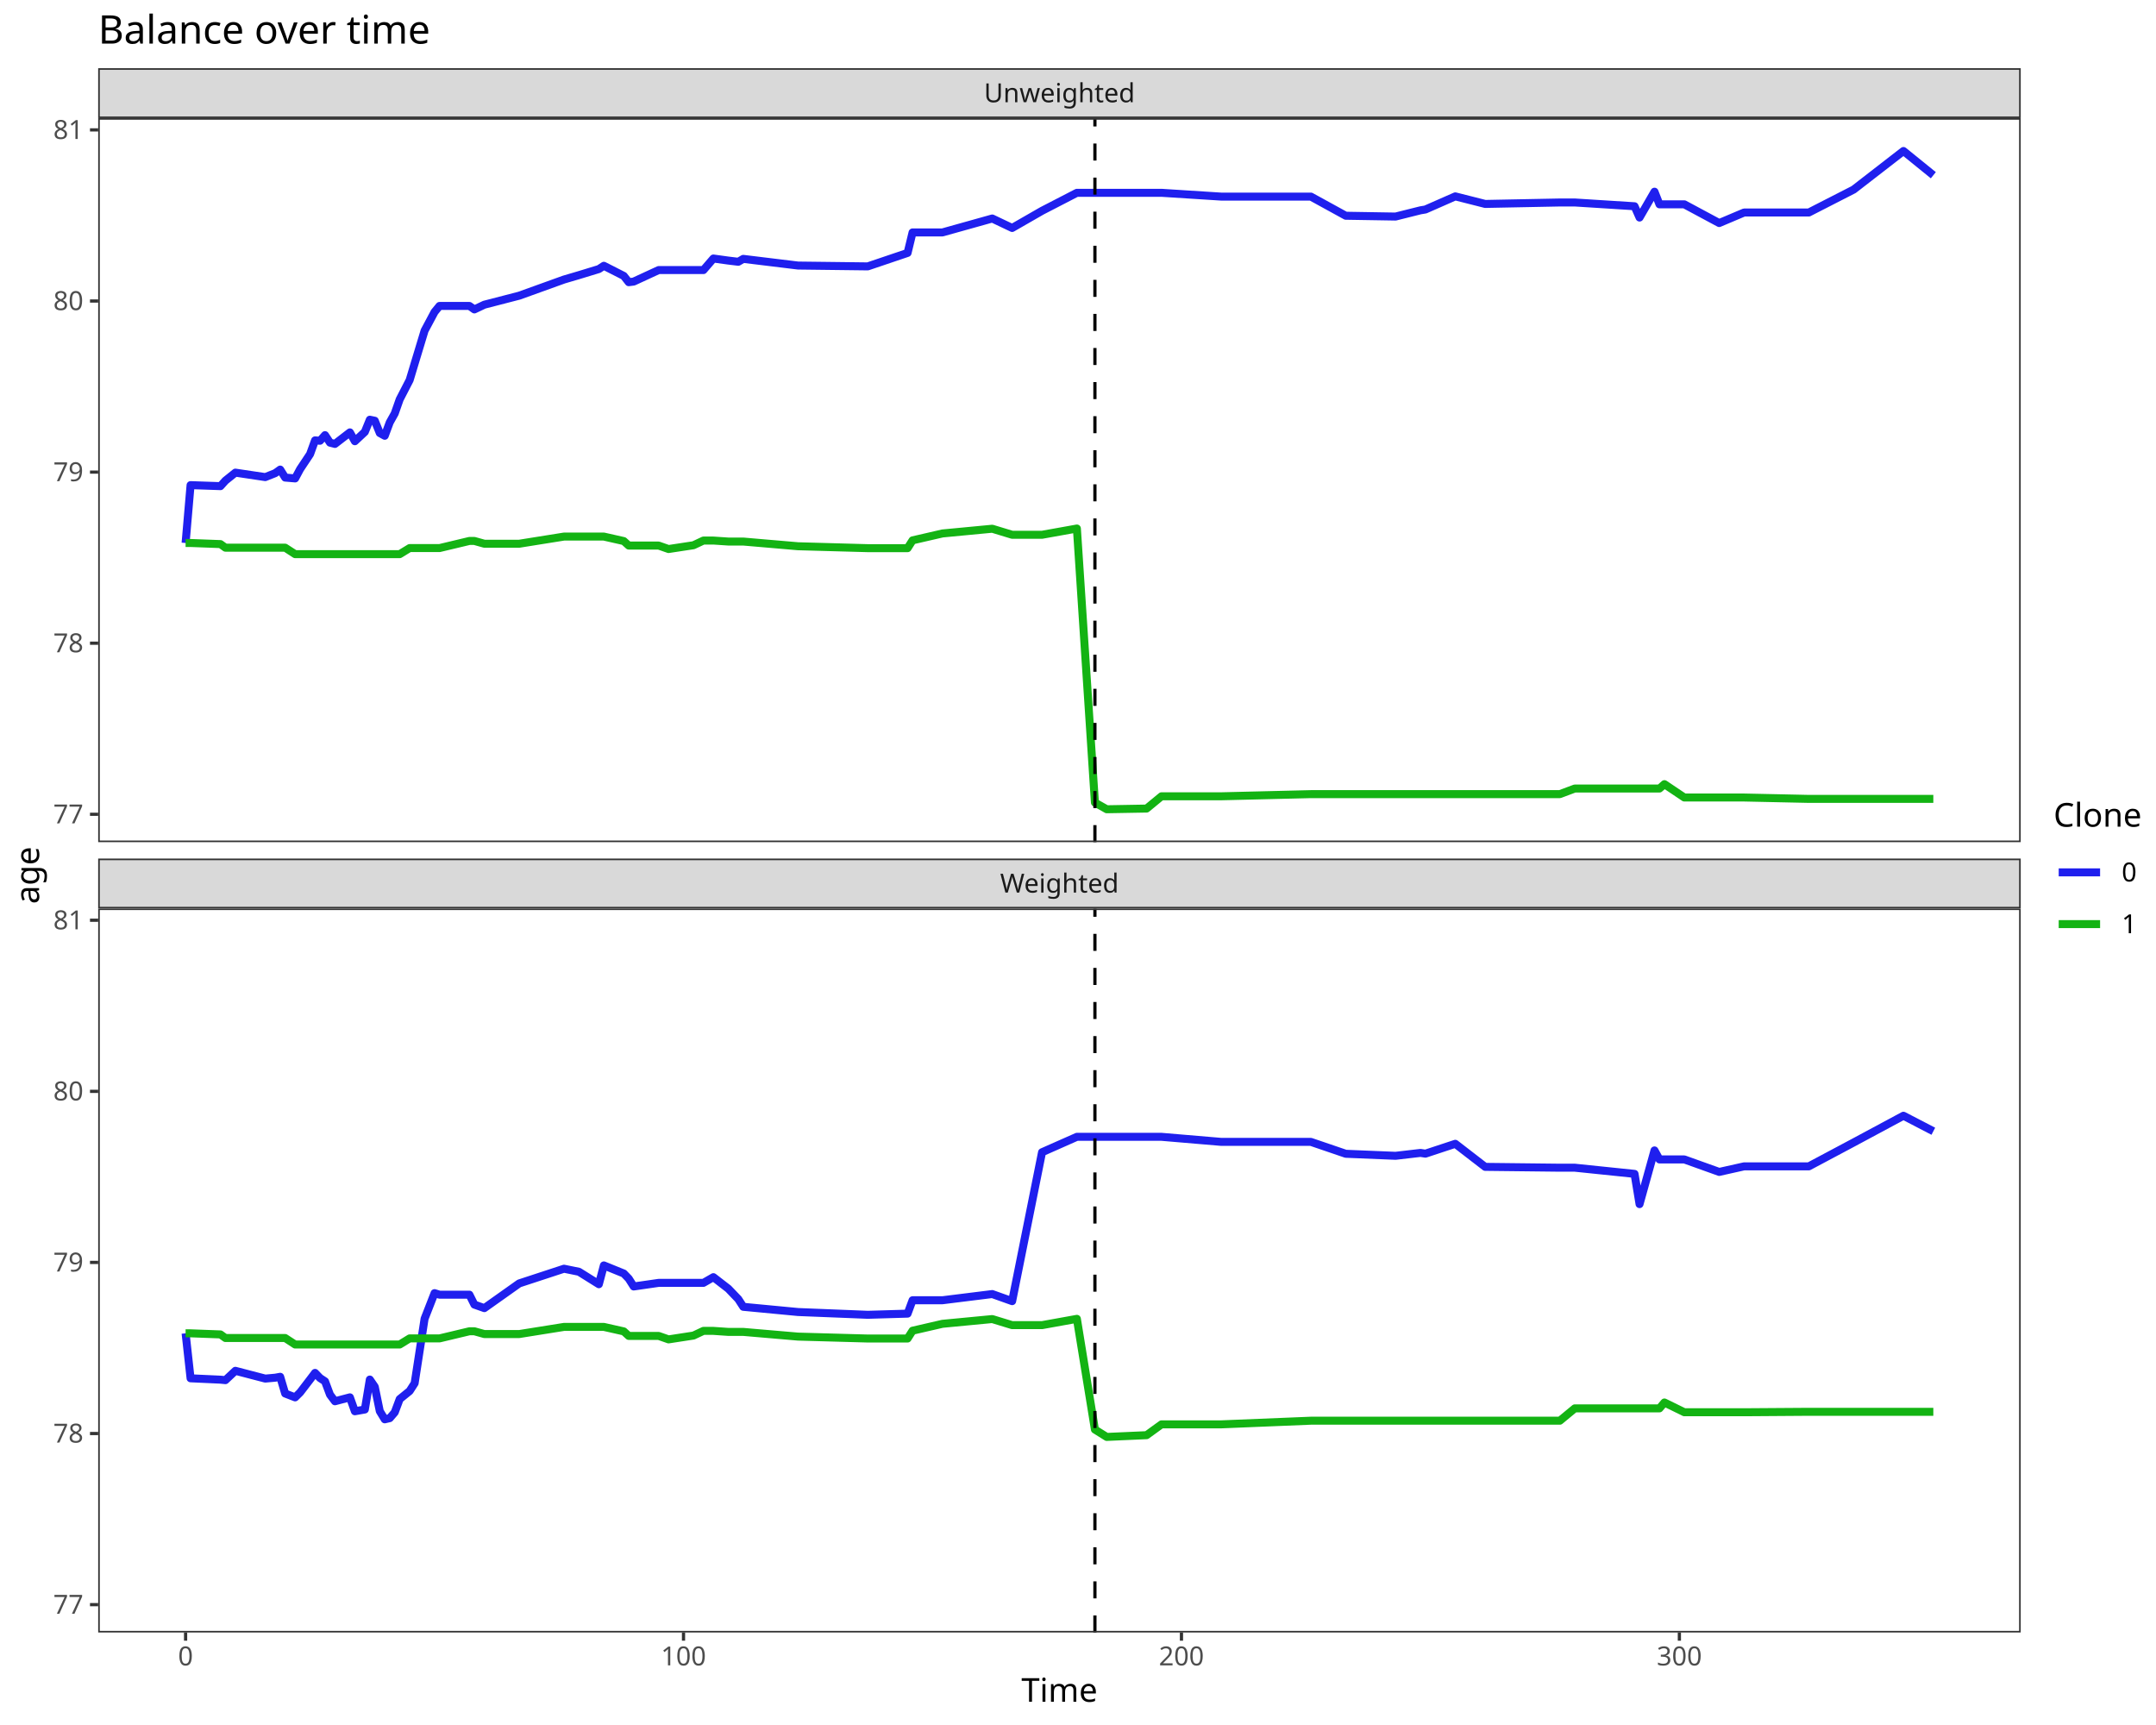
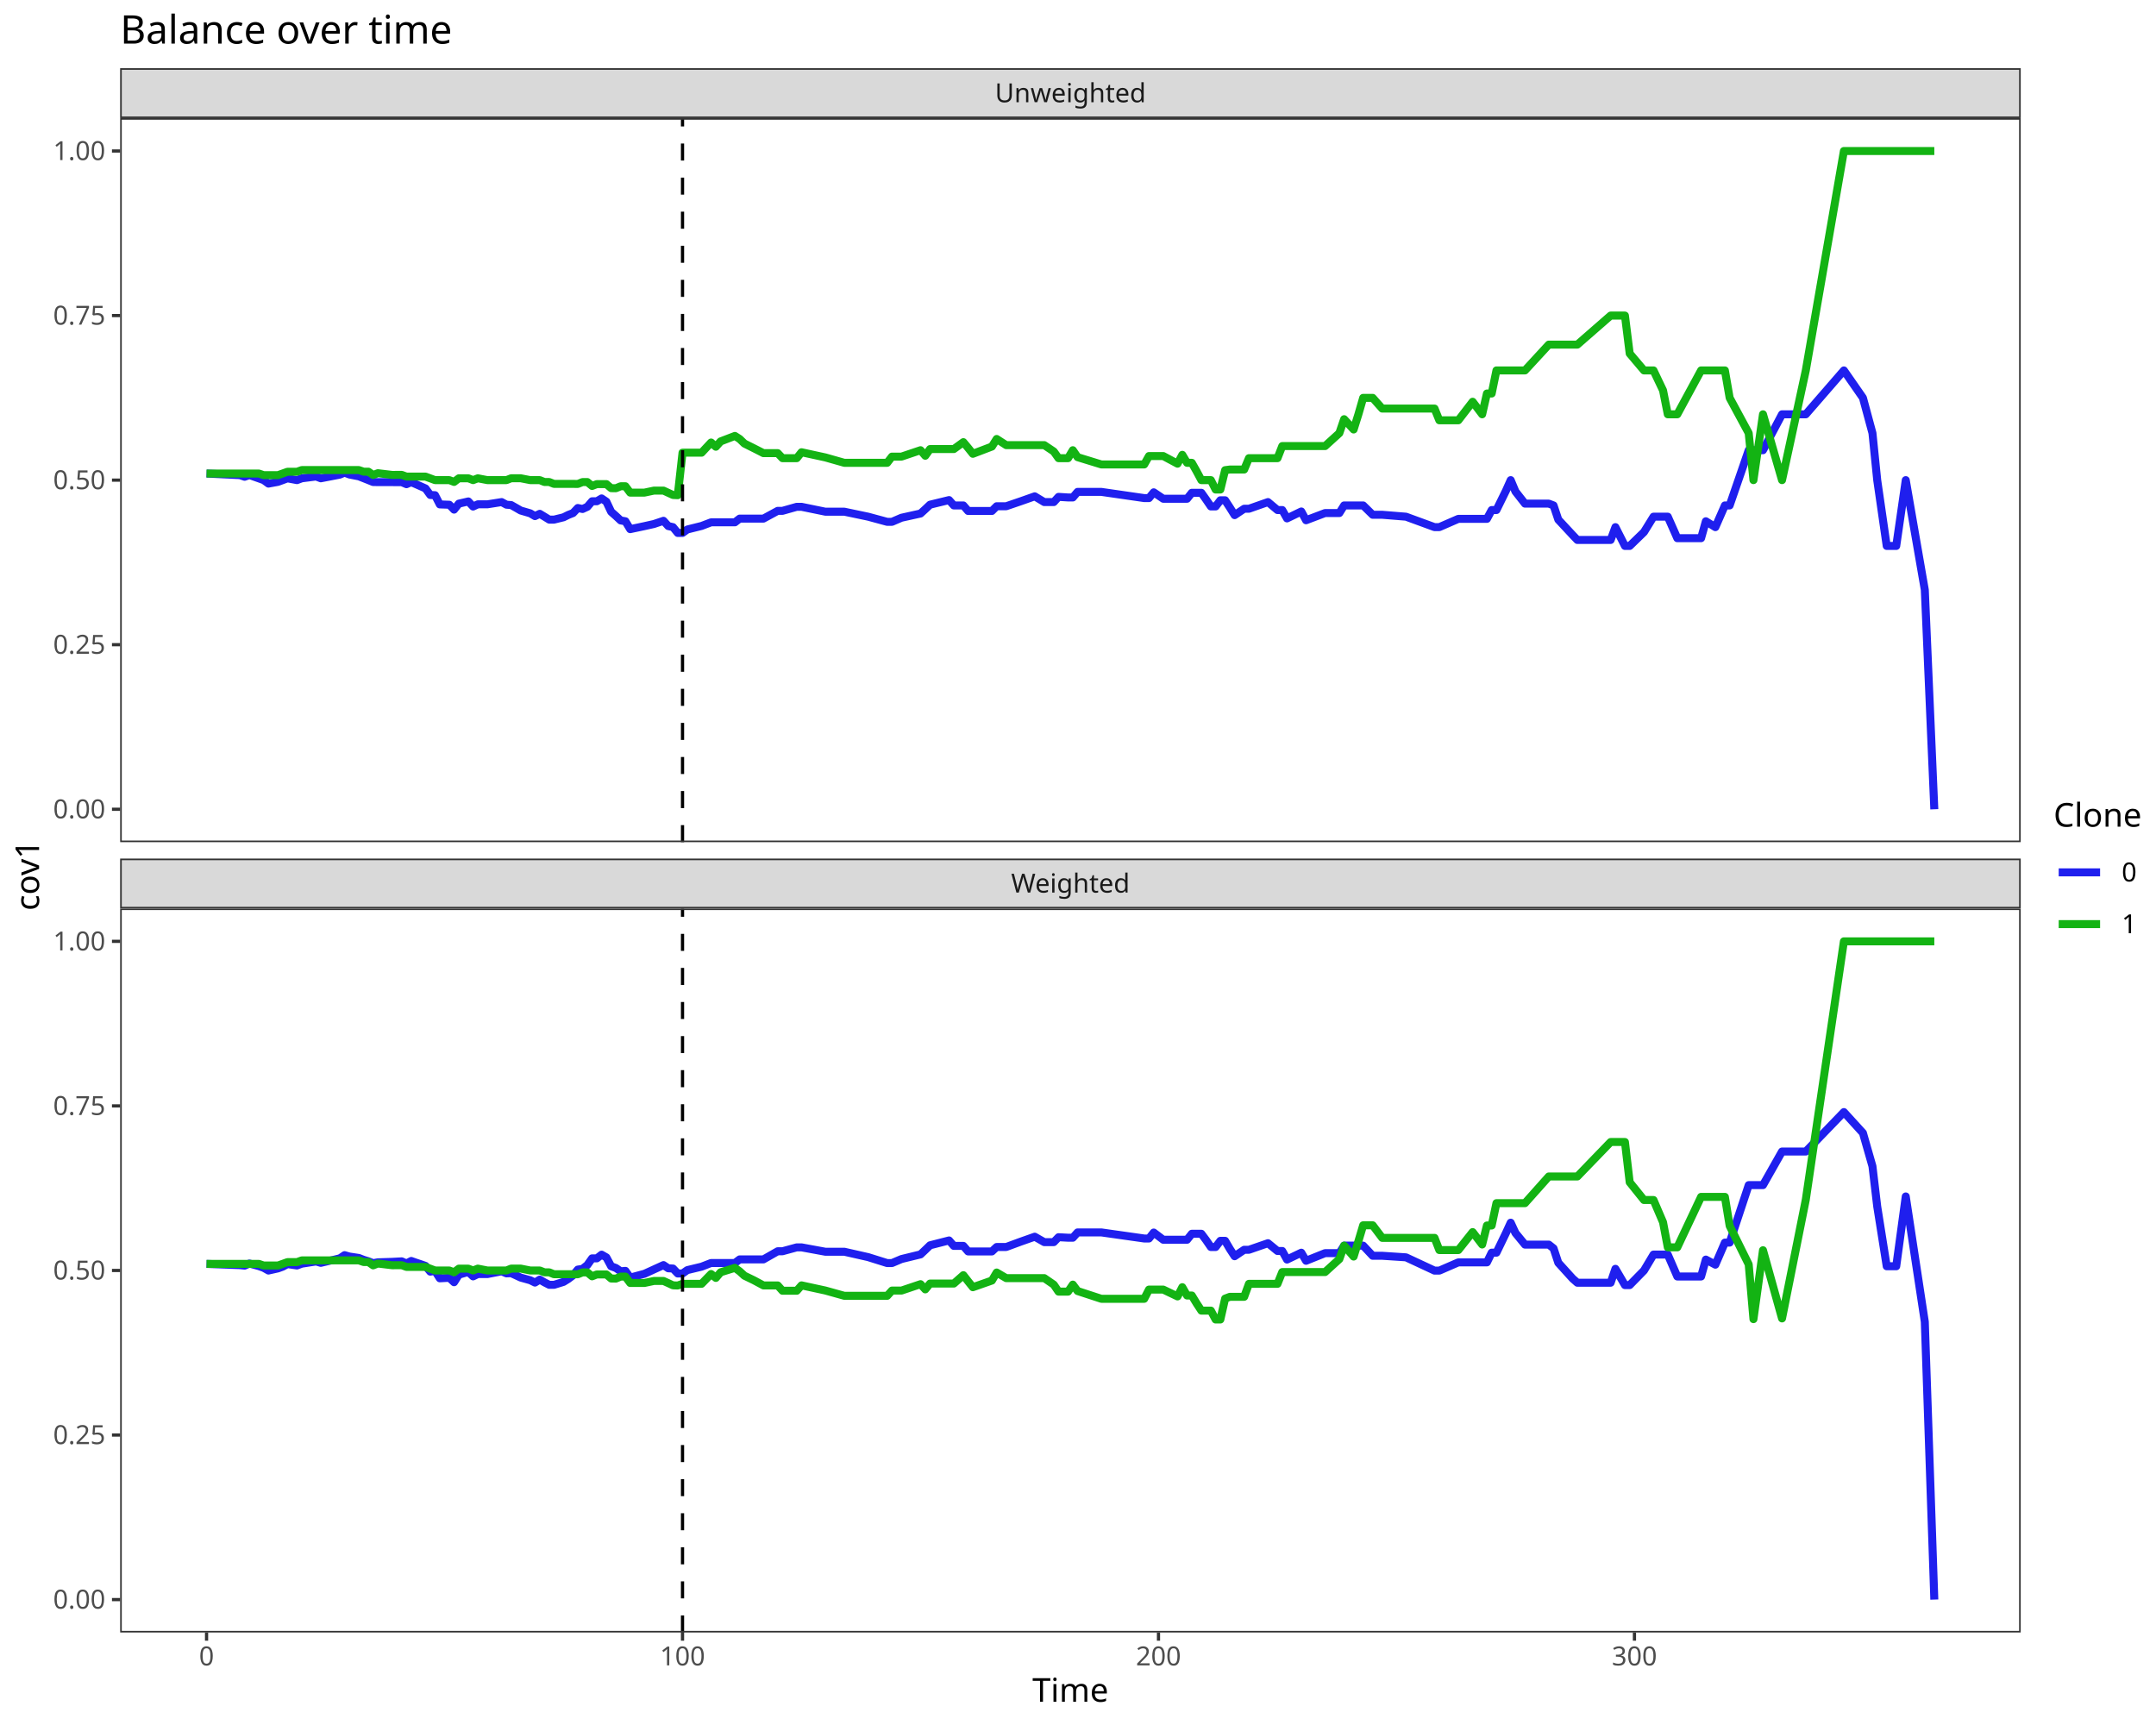
<svg xmlns="http://www.w3.org/2000/svg" class="svglite" data-engine-version="2.0" width="720.00pt" height="576.00pt" viewBox="0 0 720.00 576.00">
  <defs>
    <style type="text/css">
    .svglite line, .svglite polyline, .svglite polygon, .svglite path, .svglite rect, .svglite circle {
      fill: none;
      stroke: #000000;
      stroke-linecap: round;
      stroke-linejoin: round;
      stroke-miterlimit: 10.00;
    }
  </style>
  </defs>
  <rect width="100%" height="100%" style="stroke: none; fill: #FFFFFF;" />
  <defs>
    <clipPath id="cpMC4wMHw3MjAuMDB8MC4wMHw1NzYuMDA=">
      <rect x="0.00" y="0.00" width="720.00" height="576.00" />
    </clipPath>
  </defs>
  <g clip-path="url(#cpMC4wMHw3MjAuMDB8MC4wMHw1NzYuMDA=)">
    <rect x="0.00" y="0.00" width="720.00" height="576.00" style="stroke-width: 1.07; stroke: #FFFFFF; fill: #FFFFFF;" />
  </g>
  <defs>
-     <clipPath id="cpMzIuNzl8Njc0LjgyfDM5LjQzfDI4MS4yMQ==">
-       <rect x="32.79" y="39.43" width="642.03" height="241.77" />
+     <clipPath id="cpNDAuMTN8Njc0LjgyfDM5LjQzfDI4MS4yMQ==">
+       <rect x="40.13" y="39.43" width="634.69" height="241.77" />
    </clipPath>
  </defs>
-   <g clip-path="url(#cpMzIuNzl8Njc0LjgyfDM5LjQzfDI4MS4yMQ==)">
-     <rect x="32.79" y="39.43" width="642.03" height="241.77" style="stroke-width: 1.07; stroke: none; fill: #FFFFFF;" />
-     <polyline points="61.98,181.31 63.64,161.99 73.62,162.33 75.28,160.49 78.61,157.82 88.58,159.31 91.91,157.99 93.57,156.80 95.23,159.47 98.56,159.75 100.22,156.65 103.55,151.64 105.21,147.05 106.87,147.17 108.54,145.30 110.20,147.81 111.86,148.23 116.85,144.38 118.51,147.33 121.84,144.22 123.50,140.15 125.16,140.49 126.83,144.60 128.49,145.51 130.15,141.05 131.82,138.06 133.48,133.35 136.80,126.92 138.47,121.38 141.79,110.42 145.12,104.18 146.78,102.16 156.76,102.16 158.42,103.32 161.75,101.74 173.39,98.73 188.35,93.34 193.34,91.87 199.99,89.84 201.66,88.75 208.31,92.13 209.97,94.23 211.63,94.02 219.95,90.18 223.27,90.18 231.59,90.18 234.91,90.18 238.24,86.32 243.23,87.01 246.55,87.41 248.22,86.44 266.51,88.67 289.79,88.95 303.09,84.45 304.75,77.61 314.73,77.61 331.36,72.96 338.01,76.12 347.99,70.39 359.63,64.38 365.65,64.38 369.60,64.38 382.91,64.38 387.89,64.38 407.85,65.65 437.78,65.65 449.42,72.04 466.05,72.31 474.36,70.23 476.03,69.95 486.00,65.57 495.98,68.10 520.92,67.61 525.91,67.61 545.86,68.87 547.53,72.64 552.52,64.01 554.18,68.23 555.84,68.23 562.49,68.23 574.13,74.48 582.45,70.96 604.06,70.96 619.03,63.30 635.66,50.42 645.64,58.51 " style="stroke-width: 2.67; stroke: #1F1FEE; stroke-linecap: butt;" />
-     <polyline points="61.98,181.31 63.64,181.31 73.62,181.68 75.28,182.88 78.61,182.88 88.58,182.88 91.91,182.88 93.57,182.88 95.23,182.88 98.56,185.04 100.22,185.04 103.55,185.04 105.21,185.04 106.87,185.04 108.54,185.04 110.20,185.04 111.86,185.04 116.85,185.04 118.51,185.04 121.84,185.04 123.50,185.04 125.16,185.04 126.83,185.04 128.49,185.04 130.15,185.04 131.82,185.04 133.48,185.04 136.80,183.01 138.47,183.01 141.79,183.01 145.12,183.01 146.78,183.01 156.76,180.63 158.42,180.63 161.75,181.56 173.39,181.56 188.35,179.17 193.34,179.17 199.99,179.17 201.66,179.17 208.31,180.67 209.97,182.17 211.63,182.17 219.95,182.17 223.27,183.33 231.59,182.06 234.91,180.50 238.24,180.50 243.23,180.83 246.55,180.83 248.22,180.83 266.51,182.40 289.79,183.04 303.09,183.04 304.75,180.43 314.73,178.13 331.36,176.55 338.01,178.57 347.99,178.57 359.63,176.48 365.65,267.99 369.60,270.22 382.91,269.99 387.89,265.89 407.85,265.89 437.78,265.17 449.42,265.17 466.05,265.17 474.36,265.17 476.03,265.17 486.00,265.17 495.98,265.17 520.92,265.17 525.91,263.30 545.86,263.30 547.53,263.30 552.52,263.30 554.18,263.30 555.84,261.84 562.49,266.30 574.13,266.30 582.45,266.30 604.06,266.76 619.03,266.76 635.66,266.76 645.64,266.76 " style="stroke-width: 2.67; stroke: #13B313; stroke-linecap: butt;" />
-     <line x1="365.65" y1="281.21" x2="365.65" y2="39.43" style="stroke-width: 1.07; stroke-dasharray: 5.69,5.69; stroke-linecap: butt;" />
-     <rect x="32.79" y="39.43" width="642.03" height="241.77" style="stroke-width: 1.07; stroke: #333333;" />
+   <g clip-path="url(#cpNDAuMTN8Njc0LjgyfDM5LjQzfDI4MS4yMQ==)">
+     <rect x="40.13" y="39.43" width="634.69" height="241.77" style="stroke-width: 1.07; stroke: none; fill: #FFFFFF;" />
+     <polyline points="68.98,158.12 80.11,158.66 81.70,159.20 83.29,158.63 84.88,159.19 86.47,159.75 88.06,160.32 89.65,161.48 92.82,160.90 94.41,160.32 96.00,159.73 99.18,160.32 100.77,159.72 105.54,159.11 107.13,159.71 110.31,159.10 113.49,158.48 115.08,157.82 116.67,158.44 119.85,159.06 121.44,159.69 123.03,160.32 124.61,160.96 126.20,160.98 130.97,160.99 134.15,161.00 135.74,161.68 137.33,161.00 138.92,161.69 140.51,162.39 142.10,163.10 143.69,165.28 145.28,165.35 146.87,168.43 150.05,168.54 151.64,170.17 153.23,168.17 156.40,167.44 157.99,169.14 159.58,168.40 162.76,168.40 167.53,167.65 169.12,168.52 170.71,168.65 172.30,169.55 173.89,170.47 177.07,171.40 178.66,172.34 180.25,171.57 181.84,172.53 183.43,173.51 185.02,173.51 188.19,172.73 189.78,171.94 191.37,171.31 192.96,169.63 194.55,169.96 196.14,169.23 197.73,167.38 199.32,167.38 200.91,166.43 202.50,167.51 204.09,170.89 205.68,172.29 207.27,173.78 208.86,174.06 210.45,176.69 215.22,175.68 218.39,174.97 221.57,173.90 223.16,175.66 224.75,176.02 226.34,177.96 227.93,177.96 229.52,176.81 234.29,175.62 237.47,174.41 239.06,174.41 240.65,174.41 245.42,174.41 247.01,173.17 248.60,173.17 251.77,173.17 254.95,173.17 259.72,170.58 261.31,170.58 266.08,169.23 267.67,169.23 275.62,170.86 281.97,170.86 289.92,172.53 296.28,174.25 297.87,174.25 301.05,172.88 307.41,171.47 309.00,170.02 310.59,168.52 316.94,166.98 318.53,168.77 321.71,168.77 323.30,170.62 324.89,170.62 331.25,170.62 332.84,169.04 336.02,169.04 340.79,167.41 345.55,165.73 348.73,167.65 351.91,167.65 353.50,165.91 356.68,166.11 358.27,166.11 359.86,164.25 367.81,164.25 382.11,166.32 383.70,166.32 385.29,164.39 388.47,166.54 393.24,166.54 394.83,166.54 396.42,166.54 398.01,164.55 399.60,164.55 401.19,164.55 402.78,166.79 404.37,169.11 405.96,169.11 407.54,167.05 409.13,167.05 410.72,169.48 412.31,172.01 415.49,169.88 417.08,169.88 423.44,167.65 426.62,170.31 428.21,170.31 429.80,173.10 434.57,170.79 436.16,173.72 442.51,171.31 447.28,171.31 448.87,168.77 452.05,168.77 453.64,168.77 455.23,168.77 458.41,171.89 461.59,171.89 469.54,172.53 479.07,176.02 480.66,176.02 487.02,173.25 491.79,173.25 494.97,173.25 496.56,173.25 498.15,170.31 499.74,170.31 502.91,163.87 504.50,160.32 506.09,164.11 509.27,168.17 517.22,168.17 518.81,168.77 520.40,173.51 525.17,178.64 526.76,180.30 537.88,180.30 539.47,176.02 542.65,182.30 544.24,182.30 549.01,177.67 552.19,172.53 555.37,172.53 556.96,172.53 560.14,179.71 568.08,179.71 569.67,174.06 572.85,176.02 576.03,168.77 577.62,168.77 583.98,150.33 585.57,150.33 588.75,150.33 595.11,138.34 603.05,138.34 615.77,123.69 622.13,132.85 625.31,144.62 626.90,160.32 630.07,182.30 633.25,182.30 636.43,160.32 642.79,196.95 645.97,270.22 " style="stroke-width: 2.67; stroke: #1F1FEE; stroke-linecap: butt;" />
+     <polyline points="68.98,158.12 80.11,158.12 81.70,158.12 83.29,158.12 84.88,158.12 86.47,158.12 88.06,158.66 89.65,158.66 92.82,158.66 94.41,158.10 96.00,157.53 99.18,157.53 100.77,156.96 105.54,156.96 107.13,156.96 110.31,156.96 113.49,156.96 115.08,156.96 116.67,156.96 119.85,156.96 121.44,157.50 123.03,157.50 124.61,158.61 126.20,158.01 130.97,158.58 134.15,158.56 135.74,159.14 137.33,159.14 138.92,159.14 140.51,159.14 142.10,159.14 143.69,159.73 145.28,160.32 146.87,160.32 150.05,160.32 151.64,160.92 153.23,159.71 156.40,159.71 157.99,160.32 159.58,159.71 162.76,160.32 167.53,160.32 169.12,160.32 170.71,159.70 172.30,159.70 173.89,159.70 177.07,160.32 178.66,160.32 180.25,160.32 181.84,160.95 183.43,160.95 185.02,161.58 188.19,161.58 189.78,161.58 191.37,161.58 192.96,161.60 194.55,160.96 196.14,160.96 197.73,162.27 199.32,161.65 200.91,161.65 202.50,161.65 204.09,163.00 205.68,163.03 207.27,162.37 208.86,162.37 210.45,164.49 215.22,164.49 218.39,163.82 221.57,163.82 223.16,164.55 224.75,165.28 226.34,165.35 227.93,151.16 229.52,151.16 234.29,151.16 237.47,147.76 239.06,149.17 240.65,147.39 245.42,145.56 247.01,146.58 248.60,148.11 251.77,149.69 254.95,151.31 259.72,151.31 261.31,152.99 266.08,152.99 267.67,151.01 275.62,152.74 281.97,154.54 289.92,154.54 296.28,154.54 297.87,152.47 301.05,152.47 307.41,150.33 309.00,152.18 310.59,149.95 316.94,149.95 318.53,149.95 321.71,147.64 323.30,149.55 324.89,151.53 331.25,149.11 332.84,146.58 336.02,148.63 340.79,148.63 345.55,148.63 348.73,148.63 351.91,150.76 353.50,152.99 356.68,152.99 358.27,150.33 359.86,152.65 367.81,155.09 382.11,155.09 383.70,152.28 385.29,152.28 388.47,152.28 393.24,154.83 394.83,151.87 396.42,154.54 398.01,154.54 399.60,157.35 401.19,160.32 402.78,160.32 404.37,160.32 405.96,163.46 407.54,163.46 409.13,156.99 410.72,156.78 412.31,156.78 415.49,156.78 417.08,152.99 423.44,152.99 426.62,152.99 428.21,148.95 429.80,148.95 434.57,148.95 436.16,148.95 442.51,148.95 447.28,144.62 448.87,139.97 452.05,143.41 453.64,138.34 455.23,132.85 458.41,132.85 461.59,136.43 469.54,136.43 479.07,136.43 480.66,140.34 487.02,140.34 491.79,134.15 494.97,138.34 496.56,131.40 498.15,131.40 499.74,123.69 502.91,123.69 504.50,123.69 506.09,123.69 509.27,123.69 517.22,115.07 518.81,115.07 520.40,115.07 525.17,115.07 526.76,115.07 537.88,105.37 539.47,105.37 542.65,105.37 544.24,118.05 549.01,123.69 552.19,123.69 555.37,130.35 556.96,138.34 560.14,138.34 568.08,123.69 569.67,123.69 572.85,123.69 576.03,123.69 577.62,132.85 583.98,144.62 585.57,160.32 588.75,138.34 595.11,160.32 603.05,123.69 615.77,50.42 622.13,50.42 625.31,50.42 626.90,50.42 630.07,50.42 633.25,50.42 636.43,50.42 642.79,50.42 645.97,50.42 " style="stroke-width: 2.67; stroke: #13B313; stroke-linecap: butt;" />
+     <line x1="227.93" y1="281.21" x2="227.93" y2="39.43" style="stroke-width: 1.07; stroke-dasharray: 5.69,5.69; stroke-linecap: butt;" />
+     <rect x="40.13" y="39.43" width="634.69" height="241.77" style="stroke-width: 1.07; stroke: #333333;" />
  </g>
  <g clip-path="url(#cpMC4wMHw3MjAuMDB8MC4wMHw1NzYuMDA=)">
</g>
  <defs>
-     <clipPath id="cpMzIuNzl8Njc0LjgyfDMwMy4zNHw1NDUuMTE=">
-       <rect x="32.79" y="303.34" width="642.03" height="241.77" />
+     <clipPath id="cpNDAuMTN8Njc0LjgyfDMwMy4zNHw1NDUuMTE=">
+       <rect x="40.13" y="303.34" width="634.69" height="241.77" />
    </clipPath>
  </defs>
-   <g clip-path="url(#cpMzIuNzl8Njc0LjgyfDMwMy4zNHw1NDUuMTE=)">
-     <rect x="32.79" y="303.34" width="642.03" height="241.77" style="stroke-width: 1.07; stroke: none; fill: #FFFFFF;" />
-     <polyline points="61.98,445.21 63.64,460.23 73.62,460.69 75.28,460.85 78.61,457.73 88.58,460.33 91.91,460.03 93.57,459.73 95.23,465.31 98.56,466.60 100.22,464.96 103.55,460.62 105.21,458.43 106.87,460.15 108.54,461.25 110.20,465.69 111.86,467.90 116.85,466.59 118.51,471.24 121.84,470.65 123.50,460.65 125.16,463.07 126.83,471.21 128.49,473.93 130.15,473.54 131.82,471.60 133.48,467.17 136.80,464.48 138.47,461.88 141.79,440.34 145.12,431.80 146.78,432.31 156.76,432.31 158.42,435.62 161.75,436.80 173.39,428.55 188.35,423.64 193.34,424.66 199.99,428.82 201.66,422.54 208.31,425.24 209.97,426.96 211.63,429.57 219.95,428.37 223.27,428.37 231.59,428.37 234.91,428.37 238.24,426.46 243.23,430.32 246.55,433.79 248.22,436.36 266.51,438.10 289.79,439.03 303.09,438.64 304.75,434.17 314.73,434.17 331.36,432.10 338.01,434.47 347.99,384.75 359.63,379.60 365.65,379.60 369.60,379.60 382.91,379.60 387.89,379.60 407.85,381.29 437.78,381.29 449.42,385.26 466.05,385.94 474.36,384.97 476.03,385.22 486.00,381.93 495.98,389.63 520.92,389.91 525.91,389.91 545.86,391.97 547.53,402.07 552.52,384.14 554.18,387.15 555.84,387.15 562.49,387.15 574.13,391.32 582.45,389.46 604.06,389.46 619.03,381.49 635.66,372.56 645.64,377.74 " style="stroke-width: 2.67; stroke: #1F1FEE; stroke-linecap: butt;" />
-     <polyline points="61.98,445.21 63.64,445.21 73.62,445.58 75.28,446.78 78.61,446.78 88.58,446.78 91.91,446.78 93.57,446.78 95.23,446.78 98.56,448.95 100.22,448.95 103.55,448.95 105.21,448.95 106.87,448.95 108.54,448.95 110.20,448.95 111.86,448.95 116.85,448.95 118.51,448.95 121.84,448.95 123.50,448.95 125.16,448.95 126.83,448.95 128.49,448.95 130.15,448.95 131.82,448.95 133.48,448.95 136.80,446.91 138.47,446.91 141.79,446.91 145.12,446.91 146.78,446.91 156.76,444.53 158.42,444.53 161.75,445.46 173.39,445.46 188.35,443.07 193.34,443.07 199.99,443.07 201.66,443.07 208.31,444.57 209.97,446.08 211.63,446.08 219.95,446.08 223.27,447.24 231.59,445.96 234.91,444.40 238.24,444.40 243.23,444.74 246.55,444.74 248.22,444.74 266.51,446.31 289.79,446.95 303.09,446.95 304.75,444.34 314.73,442.04 331.36,440.45 338.01,442.48 347.99,442.48 359.63,440.38 365.65,477.34 369.60,479.81 382.91,479.22 387.89,475.61 407.85,475.61 437.78,474.39 449.42,474.39 466.05,474.39 474.36,474.39 476.03,474.39 486.00,474.39 495.98,474.39 520.92,474.39 525.91,470.27 545.86,470.27 547.53,470.27 552.52,470.27 554.18,470.27 555.84,468.31 562.49,471.57 574.13,471.57 582.45,471.57 604.06,471.42 619.03,471.42 635.66,471.42 645.64,471.42 " style="stroke-width: 2.67; stroke: #13B313; stroke-linecap: butt;" />
-     <line x1="365.65" y1="545.11" x2="365.65" y2="303.34" style="stroke-width: 1.07; stroke-dasharray: 5.69,5.69; stroke-linecap: butt;" />
-     <rect x="32.79" y="303.34" width="642.03" height="241.77" style="stroke-width: 1.07; stroke: #333333;" />
+   <g clip-path="url(#cpNDAuMTN8Njc0LjgyfDMwMy4zNHw1NDUuMTE=)">
+     <rect x="40.13" y="303.34" width="634.69" height="241.77" style="stroke-width: 1.07; stroke: none; fill: #FFFFFF;" />
+     <polyline points="68.98,422.03 80.11,422.45 81.70,422.61 83.29,421.91 84.88,422.34 86.47,422.78 88.06,423.35 89.65,424.25 92.82,423.54 94.41,422.96 96.00,422.10 99.18,422.56 100.77,421.96 105.54,421.22 107.13,421.68 110.31,420.93 113.49,420.17 115.08,419.11 116.67,419.57 119.85,420.05 121.44,420.67 123.03,421.16 124.61,421.79 126.20,421.50 130.97,421.35 134.15,421.18 135.74,421.88 137.33,421.05 138.92,421.61 140.51,422.14 142.10,422.70 143.69,424.62 145.28,424.35 146.87,426.84 150.05,426.67 151.64,428.15 153.23,425.63 156.40,424.72 157.99,426.20 159.58,425.43 162.76,425.43 167.53,424.50 169.12,425.19 170.71,425.13 172.30,425.86 173.89,426.60 177.07,427.49 178.66,428.27 180.25,427.28 181.84,428.21 183.43,429.02 185.02,429.02 188.19,428.04 189.78,427.05 191.37,425.85 192.96,423.93 194.55,423.69 196.14,422.42 197.73,420.18 199.32,420.18 200.91,418.95 202.50,419.86 204.09,422.82 205.68,423.40 207.27,424.50 208.86,424.36 210.45,426.61 215.22,425.33 218.39,423.88 221.57,422.43 223.16,423.50 224.75,423.58 226.34,425.24 227.93,425.24 229.52,424.11 234.29,422.96 237.47,421.73 239.06,421.73 240.65,421.73 245.42,421.73 247.01,420.53 248.60,420.53 251.77,420.53 254.95,420.53 259.72,417.81 261.31,417.81 266.08,416.51 267.67,416.51 275.62,417.97 281.97,417.97 289.92,419.77 296.28,421.76 297.87,421.76 301.05,420.41 307.41,418.86 309.00,417.36 310.59,415.82 316.94,414.20 318.53,416.02 321.71,416.02 323.30,417.87 324.89,417.87 331.25,417.87 332.84,416.39 336.02,416.39 340.79,414.63 345.55,412.95 348.73,414.76 351.91,414.76 353.50,413.12 356.68,413.29 358.27,413.29 359.86,411.52 367.81,411.52 382.11,413.55 383.70,413.55 385.29,411.56 388.47,413.97 393.24,413.97 394.83,413.97 396.42,413.97 398.01,411.97 399.60,411.97 401.19,411.97 402.78,414.09 404.37,416.40 405.96,416.40 407.54,414.33 409.13,414.33 410.72,417.04 412.31,419.47 415.49,417.32 417.08,417.32 423.44,415.12 426.62,417.72 428.21,417.72 429.80,420.58 434.57,418.29 436.16,420.99 442.51,418.44 447.28,418.44 448.87,415.93 452.05,415.93 453.64,415.93 455.23,415.93 458.41,419.32 461.59,419.32 469.54,419.84 479.07,424.28 480.66,424.28 487.02,421.52 491.79,421.52 494.97,421.52 496.56,421.52 498.15,418.28 499.74,418.28 502.91,411.73 504.50,408.27 506.09,411.71 509.27,415.59 517.22,415.59 518.81,416.85 520.40,421.66 525.17,426.92 526.76,428.32 537.88,428.32 539.47,423.68 542.65,429.11 544.24,429.11 549.01,424.24 552.19,418.92 555.37,418.92 556.96,418.92 560.14,426.24 568.08,426.24 569.67,420.59 572.85,422.29 576.03,414.92 577.62,414.92 583.98,395.73 585.57,395.73 588.75,395.73 595.11,384.51 603.05,384.51 615.77,371.34 622.13,378.32 625.31,389.43 626.90,402.85 630.07,422.82 633.25,422.82 636.43,399.51 642.79,441.35 645.97,534.12 " style="stroke-width: 2.67; stroke: #1F1FEE; stroke-linecap: butt;" />
+     <polyline points="68.98,422.03 80.11,422.03 81.70,422.03 83.29,422.03 84.88,422.03 86.47,422.03 88.06,422.57 89.65,422.57 92.82,422.57 94.41,422.01 96.00,421.44 99.18,421.44 100.77,420.86 105.54,420.86 107.13,420.86 110.31,420.86 113.49,420.86 115.08,420.86 116.67,420.86 119.85,420.86 121.44,421.41 123.03,421.41 124.61,422.52 126.20,421.91 130.97,422.48 134.15,422.46 135.74,423.04 137.33,423.04 138.92,423.04 140.51,423.04 142.10,423.04 143.69,423.63 145.28,424.23 146.87,424.23 150.05,424.23 151.64,424.83 153.23,423.62 156.40,423.62 157.99,424.23 159.58,423.61 162.76,424.23 167.53,424.23 169.12,424.23 170.71,423.60 172.30,423.60 173.89,423.60 177.07,424.23 178.66,424.23 180.25,424.23 181.84,424.85 183.43,424.85 185.02,425.49 188.19,425.49 189.78,425.49 191.37,425.49 192.96,425.50 194.55,424.87 196.14,424.87 197.73,426.18 199.32,425.55 200.91,425.55 202.50,425.55 204.09,426.91 205.68,426.94 207.27,426.27 208.86,426.27 210.45,428.40 215.22,428.40 218.39,427.73 221.57,427.73 223.16,428.45 224.75,429.19 226.34,429.25 227.93,428.68 229.52,428.68 234.29,428.68 237.47,425.41 239.06,426.71 240.65,424.83 245.42,423.35 247.01,424.52 248.60,425.97 251.77,427.51 254.95,429.22 259.72,429.22 261.31,431.00 266.08,431.00 267.67,429.20 275.62,430.92 281.97,432.69 289.92,432.69 296.28,432.69 297.87,430.94 301.05,430.94 307.41,428.80 309.00,430.54 310.59,428.60 316.94,428.60 318.53,428.60 321.71,425.80 323.30,427.84 324.89,429.82 331.25,427.59 332.84,424.91 336.02,426.78 340.79,426.78 345.55,426.78 348.73,426.78 351.91,428.96 353.50,431.29 356.68,431.29 358.27,428.95 359.86,431.09 367.81,433.69 382.11,433.69 383.70,430.61 385.29,430.61 388.47,430.61 393.24,432.89 394.83,429.81 396.42,432.59 398.01,432.59 399.60,435.20 401.19,437.63 402.78,437.63 404.37,437.63 405.96,440.60 407.54,440.60 409.13,433.62 410.72,433.02 412.31,433.02 415.49,433.02 417.08,428.69 423.44,428.69 426.62,428.69 428.21,424.76 429.80,424.76 434.57,424.76 436.16,424.76 442.51,424.76 447.28,420.42 448.87,415.92 452.05,419.58 453.64,414.45 455.23,409.14 458.41,409.14 461.59,413.34 469.54,413.34 479.07,413.34 480.66,417.41 487.02,417.41 491.79,411.41 494.97,415.55 496.56,409.21 498.15,409.21 499.74,401.75 502.91,401.75 504.50,401.75 506.09,401.75 509.27,401.75 517.22,392.84 518.81,392.84 520.40,392.84 525.17,392.84 526.76,392.84 537.88,381.33 539.47,381.33 542.65,381.33 544.24,394.77 549.01,400.70 552.19,400.70 555.37,408.12 556.96,416.50 560.14,416.50 568.08,399.65 569.67,399.65 572.85,399.65 576.03,399.65 577.62,409.32 583.98,422.19 585.57,440.48 588.75,417.47 595.11,440.24 603.05,400.59 615.77,314.33 622.13,314.33 625.31,314.33 626.90,314.33 630.07,314.33 633.25,314.33 636.43,314.33 642.79,314.33 645.97,314.33 " style="stroke-width: 2.67; stroke: #13B313; stroke-linecap: butt;" />
+     <line x1="227.93" y1="545.11" x2="227.93" y2="303.34" style="stroke-width: 1.07; stroke-dasharray: 5.69,5.69; stroke-linecap: butt;" />
+     <rect x="40.13" y="303.34" width="634.69" height="241.77" style="stroke-width: 1.07; stroke: #333333;" />
  </g>
  <g clip-path="url(#cpMC4wMHw3MjAuMDB8MC4wMHw1NzYuMDA=)">
</g>
  <defs>
-     <clipPath id="cpMzIuNzl8Njc0LjgyfDI4Ni42OXwzMDMuMzQ=">
-       <rect x="32.79" y="286.69" width="642.03" height="16.65" />
+     <clipPath id="cpNDAuMTN8Njc0LjgyfDI4Ni42OXwzMDMuMzQ=">
+       <rect x="40.13" y="286.69" width="634.69" height="16.65" />
    </clipPath>
  </defs>
-   <g clip-path="url(#cpMzIuNzl8Njc0LjgyfDI4Ni42OXwzMDMuMzQ=)">
-     <rect x="32.79" y="286.69" width="642.03" height="16.65" style="stroke-width: 1.07; stroke: #333333; fill: #D9D9D9;" />
-     <text x="353.81" y="298.04" text-anchor="middle" style="font-size: 8.80px; fill: #1A1A1A; font-family: sans;" textLength="37.18px" lengthAdjust="spacingAndGlyphs">Weighted</text>
+   <g clip-path="url(#cpNDAuMTN8Njc0LjgyfDI4Ni42OXwzMDMuMzQ=)">
+     <rect x="40.13" y="286.69" width="634.69" height="16.65" style="stroke-width: 1.07; stroke: #333333; fill: #D9D9D9;" />
+     <text x="357.48" y="298.04" text-anchor="middle" style="font-size: 8.80px; fill: #1A1A1A; font-family: sans;" textLength="37.18px" lengthAdjust="spacingAndGlyphs">Weighted</text>
  </g>
  <g clip-path="url(#cpMC4wMHw3MjAuMDB8MC4wMHw1NzYuMDA=)">
</g>
  <defs>
-     <clipPath id="cpMzIuNzl8Njc0LjgyfDIyLjc4fDM5LjQz">
-       <rect x="32.79" y="22.78" width="642.03" height="16.65" />
+     <clipPath id="cpNDAuMTN8Njc0LjgyfDIyLjc4fDM5LjQz">
+       <rect x="40.13" y="22.78" width="634.69" height="16.65" />
    </clipPath>
  </defs>
-   <g clip-path="url(#cpMzIuNzl8Njc0LjgyfDIyLjc4fDM5LjQz)">
-     <rect x="32.79" y="22.78" width="642.03" height="16.65" style="stroke-width: 1.07; stroke: #333333; fill: #D9D9D9;" />
-     <text x="353.81" y="34.14" text-anchor="middle" style="font-size: 8.80px; fill: #1A1A1A; font-family: sans;" textLength="46.48px" lengthAdjust="spacingAndGlyphs">Unweighted</text>
+   <g clip-path="url(#cpNDAuMTN8Njc0LjgyfDIyLjc4fDM5LjQz)">
+     <rect x="40.13" y="22.78" width="634.69" height="16.65" style="stroke-width: 1.07; stroke: #333333; fill: #D9D9D9;" />
+     <text x="357.48" y="34.14" text-anchor="middle" style="font-size: 8.80px; fill: #1A1A1A; font-family: sans;" textLength="46.48px" lengthAdjust="spacingAndGlyphs">Unweighted</text>
  </g>
  <g clip-path="url(#cpMC4wMHw3MjAuMDB8MC4wMHw1NzYuMDA=)">
-     <polyline points="61.98,547.85 61.98,545.11 " style="stroke-width: 1.07; stroke: #333333; stroke-linecap: butt;" />
-     <polyline points="228.26,547.85 228.26,545.11 " style="stroke-width: 1.07; stroke: #333333; stroke-linecap: butt;" />
-     <polyline points="394.55,547.85 394.55,545.11 " style="stroke-width: 1.07; stroke: #333333; stroke-linecap: butt;" />
-     <polyline points="560.83,547.85 560.83,545.11 " style="stroke-width: 1.07; stroke: #333333; stroke-linecap: butt;" />
-     <text x="61.98" y="556.10" text-anchor="middle" style="font-size: 8.80px; fill: #4D4D4D; font-family: sans;" textLength="4.89px" lengthAdjust="spacingAndGlyphs">0</text>
-     <text x="228.26" y="556.10" text-anchor="middle" style="font-size: 8.80px; fill: #4D4D4D; font-family: sans;" textLength="14.68px" lengthAdjust="spacingAndGlyphs">100</text>
-     <text x="394.55" y="556.10" text-anchor="middle" style="font-size: 8.80px; fill: #4D4D4D; font-family: sans;" textLength="14.68px" lengthAdjust="spacingAndGlyphs">200</text>
-     <text x="560.83" y="556.10" text-anchor="middle" style="font-size: 8.80px; fill: #4D4D4D; font-family: sans;" textLength="14.68px" lengthAdjust="spacingAndGlyphs">300</text>
-     <text x="27.86" y="274.93" text-anchor="end" style="font-size: 8.80px; fill: #4D4D4D; font-family: sans;" textLength="9.79px" lengthAdjust="spacingAndGlyphs">77</text>
-     <text x="27.86" y="217.80" text-anchor="end" style="font-size: 8.80px; fill: #4D4D4D; font-family: sans;" textLength="9.79px" lengthAdjust="spacingAndGlyphs">78</text>
-     <text x="27.86" y="160.67" text-anchor="end" style="font-size: 8.80px; fill: #4D4D4D; font-family: sans;" textLength="9.79px" lengthAdjust="spacingAndGlyphs">79</text>
-     <text x="27.86" y="103.54" text-anchor="end" style="font-size: 8.80px; fill: #4D4D4D; font-family: sans;" textLength="9.79px" lengthAdjust="spacingAndGlyphs">80</text>
-     <text x="27.86" y="46.40" text-anchor="end" style="font-size: 8.80px; fill: #4D4D4D; font-family: sans;" textLength="9.79px" lengthAdjust="spacingAndGlyphs">81</text>
-     <polyline points="30.05,271.90 32.79,271.90 " style="stroke-width: 1.07; stroke: #333333; stroke-linecap: butt;" />
-     <polyline points="30.05,214.77 32.79,214.77 " style="stroke-width: 1.07; stroke: #333333; stroke-linecap: butt;" />
-     <polyline points="30.05,157.64 32.79,157.64 " style="stroke-width: 1.07; stroke: #333333; stroke-linecap: butt;" />
-     <polyline points="30.05,100.51 32.79,100.51 " style="stroke-width: 1.07; stroke: #333333; stroke-linecap: butt;" />
-     <polyline points="30.05,43.38 32.79,43.38 " style="stroke-width: 1.07; stroke: #333333; stroke-linecap: butt;" />
-     <text x="27.86" y="538.84" text-anchor="end" style="font-size: 8.80px; fill: #4D4D4D; font-family: sans;" textLength="9.79px" lengthAdjust="spacingAndGlyphs">77</text>
-     <text x="27.86" y="481.70" text-anchor="end" style="font-size: 8.80px; fill: #4D4D4D; font-family: sans;" textLength="9.79px" lengthAdjust="spacingAndGlyphs">78</text>
-     <text x="27.86" y="424.57" text-anchor="end" style="font-size: 8.80px; fill: #4D4D4D; font-family: sans;" textLength="9.79px" lengthAdjust="spacingAndGlyphs">79</text>
-     <text x="27.86" y="367.44" text-anchor="end" style="font-size: 8.80px; fill: #4D4D4D; font-family: sans;" textLength="9.79px" lengthAdjust="spacingAndGlyphs">80</text>
-     <text x="27.86" y="310.31" text-anchor="end" style="font-size: 8.80px; fill: #4D4D4D; font-family: sans;" textLength="9.79px" lengthAdjust="spacingAndGlyphs">81</text>
-     <polyline points="30.05,535.81 32.79,535.81 " style="stroke-width: 1.07; stroke: #333333; stroke-linecap: butt;" />
-     <polyline points="30.05,478.68 32.79,478.68 " style="stroke-width: 1.07; stroke: #333333; stroke-linecap: butt;" />
-     <polyline points="30.05,421.54 32.79,421.54 " style="stroke-width: 1.07; stroke: #333333; stroke-linecap: butt;" />
-     <polyline points="30.05,364.41 32.79,364.41 " style="stroke-width: 1.07; stroke: #333333; stroke-linecap: butt;" />
-     <polyline points="30.05,307.28 32.79,307.28 " style="stroke-width: 1.07; stroke: #333333; stroke-linecap: butt;" />
-     <text x="353.81" y="568.24" text-anchor="middle" style="font-size: 11.00px; font-family: sans;" textLength="24.45px" lengthAdjust="spacingAndGlyphs">Time</text>
-     <text transform="translate(13.05,292.27) rotate(-90)" text-anchor="middle" style="font-size: 11.00px; font-family: sans;" textLength="18.35px" lengthAdjust="spacingAndGlyphs">age</text>
+     <polyline points="68.98,547.85 68.98,545.11 " style="stroke-width: 1.07; stroke: #333333; stroke-linecap: butt;" />
+     <polyline points="227.93,547.85 227.93,545.11 " style="stroke-width: 1.07; stroke: #333333; stroke-linecap: butt;" />
+     <polyline points="386.88,547.85 386.88,545.11 " style="stroke-width: 1.07; stroke: #333333; stroke-linecap: butt;" />
+     <polyline points="545.83,547.85 545.83,545.11 " style="stroke-width: 1.07; stroke: #333333; stroke-linecap: butt;" />
+     <text x="68.98" y="556.10" text-anchor="middle" style="font-size: 8.80px; fill: #4D4D4D; font-family: sans;" textLength="4.89px" lengthAdjust="spacingAndGlyphs">0</text>
+     <text x="227.93" y="556.10" text-anchor="middle" style="font-size: 8.80px; fill: #4D4D4D; font-family: sans;" textLength="14.68px" lengthAdjust="spacingAndGlyphs">100</text>
+     <text x="386.88" y="556.10" text-anchor="middle" style="font-size: 8.80px; fill: #4D4D4D; font-family: sans;" textLength="14.68px" lengthAdjust="spacingAndGlyphs">200</text>
+     <text x="545.83" y="556.10" text-anchor="middle" style="font-size: 8.80px; fill: #4D4D4D; font-family: sans;" textLength="14.68px" lengthAdjust="spacingAndGlyphs">300</text>
+     <text x="35.20" y="273.25" text-anchor="end" style="font-size: 8.80px; fill: #4D4D4D; font-family: sans;" textLength="17.13px" lengthAdjust="spacingAndGlyphs">0.00</text>
+     <text x="35.20" y="218.30" text-anchor="end" style="font-size: 8.80px; fill: #4D4D4D; font-family: sans;" textLength="17.13px" lengthAdjust="spacingAndGlyphs">0.25</text>
+     <text x="35.20" y="163.35" text-anchor="end" style="font-size: 8.80px; fill: #4D4D4D; font-family: sans;" textLength="17.13px" lengthAdjust="spacingAndGlyphs">0.50</text>
+     <text x="35.20" y="108.40" text-anchor="end" style="font-size: 8.80px; fill: #4D4D4D; font-family: sans;" textLength="17.13px" lengthAdjust="spacingAndGlyphs">0.75</text>
+     <text x="35.20" y="53.45" text-anchor="end" style="font-size: 8.80px; fill: #4D4D4D; font-family: sans;" textLength="17.13px" lengthAdjust="spacingAndGlyphs">1.00</text>
+     <polyline points="37.39,270.22 40.13,270.22 " style="stroke-width: 1.07; stroke: #333333; stroke-linecap: butt;" />
+     <polyline points="37.39,215.27 40.13,215.27 " style="stroke-width: 1.07; stroke: #333333; stroke-linecap: butt;" />
+     <polyline points="37.39,160.32 40.13,160.32 " style="stroke-width: 1.07; stroke: #333333; stroke-linecap: butt;" />
+     <polyline points="37.39,105.37 40.13,105.37 " style="stroke-width: 1.07; stroke: #333333; stroke-linecap: butt;" />
+     <polyline points="37.39,50.42 40.13,50.42 " style="stroke-width: 1.07; stroke: #333333; stroke-linecap: butt;" />
+     <text x="35.20" y="537.15" text-anchor="end" style="font-size: 8.80px; fill: #4D4D4D; font-family: sans;" textLength="17.13px" lengthAdjust="spacingAndGlyphs">0.00</text>
+     <text x="35.20" y="482.20" text-anchor="end" style="font-size: 8.80px; fill: #4D4D4D; font-family: sans;" textLength="17.13px" lengthAdjust="spacingAndGlyphs">0.25</text>
+     <text x="35.20" y="427.25" text-anchor="end" style="font-size: 8.80px; fill: #4D4D4D; font-family: sans;" textLength="17.13px" lengthAdjust="spacingAndGlyphs">0.50</text>
+     <text x="35.20" y="372.30" text-anchor="end" style="font-size: 8.80px; fill: #4D4D4D; font-family: sans;" textLength="17.13px" lengthAdjust="spacingAndGlyphs">0.75</text>
+     <text x="35.20" y="317.36" text-anchor="end" style="font-size: 8.80px; fill: #4D4D4D; font-family: sans;" textLength="17.13px" lengthAdjust="spacingAndGlyphs">1.00</text>
+     <polyline points="37.39,534.12 40.13,534.12 " style="stroke-width: 1.07; stroke: #333333; stroke-linecap: butt;" />
+     <polyline points="37.39,479.17 40.13,479.17 " style="stroke-width: 1.07; stroke: #333333; stroke-linecap: butt;" />
+     <polyline points="37.39,424.23 40.13,424.23 " style="stroke-width: 1.07; stroke: #333333; stroke-linecap: butt;" />
+     <polyline points="37.39,369.28 40.13,369.28 " style="stroke-width: 1.07; stroke: #333333; stroke-linecap: butt;" />
+     <polyline points="37.39,314.33 40.13,314.33 " style="stroke-width: 1.07; stroke: #333333; stroke-linecap: butt;" />
+     <text x="357.48" y="568.24" text-anchor="middle" style="font-size: 11.00px; font-family: sans;" textLength="24.45px" lengthAdjust="spacingAndGlyphs">Time</text>
+     <text transform="translate(13.05,292.27) rotate(-90)" text-anchor="middle" style="font-size: 11.00px; font-family: sans;" textLength="23.25px" lengthAdjust="spacingAndGlyphs">cov1</text>
    <rect x="685.78" y="267.33" width="28.74" height="49.89" style="stroke-width: 1.07; stroke: none; fill: #FFFFFF;" />
    <text x="685.78" y="276.04" style="font-size: 11.00px; font-family: sans;" textLength="28.74px" lengthAdjust="spacingAndGlyphs">Clone</text>
    <rect x="685.78" y="282.66" width="17.28" height="17.28" style="stroke-width: 1.07; stroke: none; fill: #FFFFFF;" />
    <line x1="687.51" y1="291.30" x2="701.33" y2="291.30" style="stroke-width: 2.67; stroke: #1F1FEE; stroke-linecap: butt;" />
    <rect x="685.78" y="299.94" width="17.28" height="17.28" style="stroke-width: 1.07; stroke: none; fill: #FFFFFF;" />
    <line x1="687.51" y1="308.58" x2="701.33" y2="308.58" style="stroke-width: 2.67; stroke: #13B313; stroke-linecap: butt;" />
    <text x="708.54" y="294.33" style="font-size: 8.80px; font-family: sans;" textLength="4.89px" lengthAdjust="spacingAndGlyphs">0</text>
    <text x="708.54" y="311.61" style="font-size: 8.80px; font-family: sans;" textLength="4.89px" lengthAdjust="spacingAndGlyphs">1</text>
-     <text x="32.79" y="14.56" style="font-size: 13.20px; font-family: sans;" textLength="105.67px" lengthAdjust="spacingAndGlyphs">Balance over time</text>
+     <text x="40.13" y="14.56" style="font-size: 13.20px; font-family: sans;" textLength="105.67px" lengthAdjust="spacingAndGlyphs">Balance over time</text>
  </g>
</svg>
